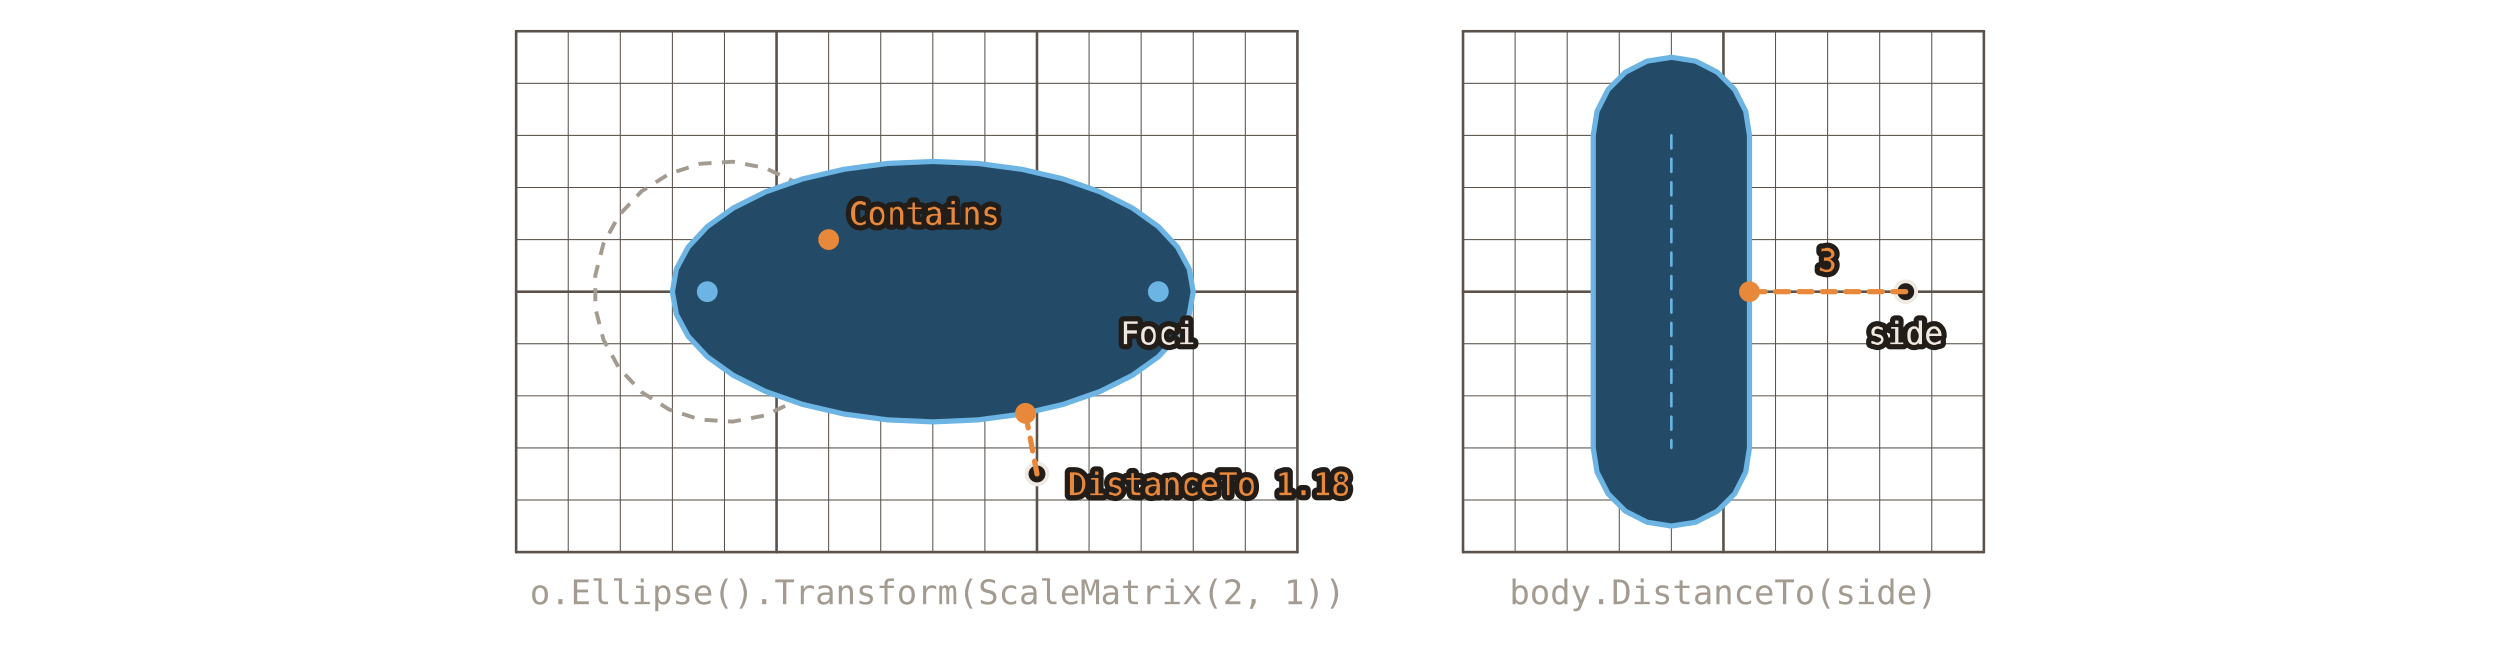
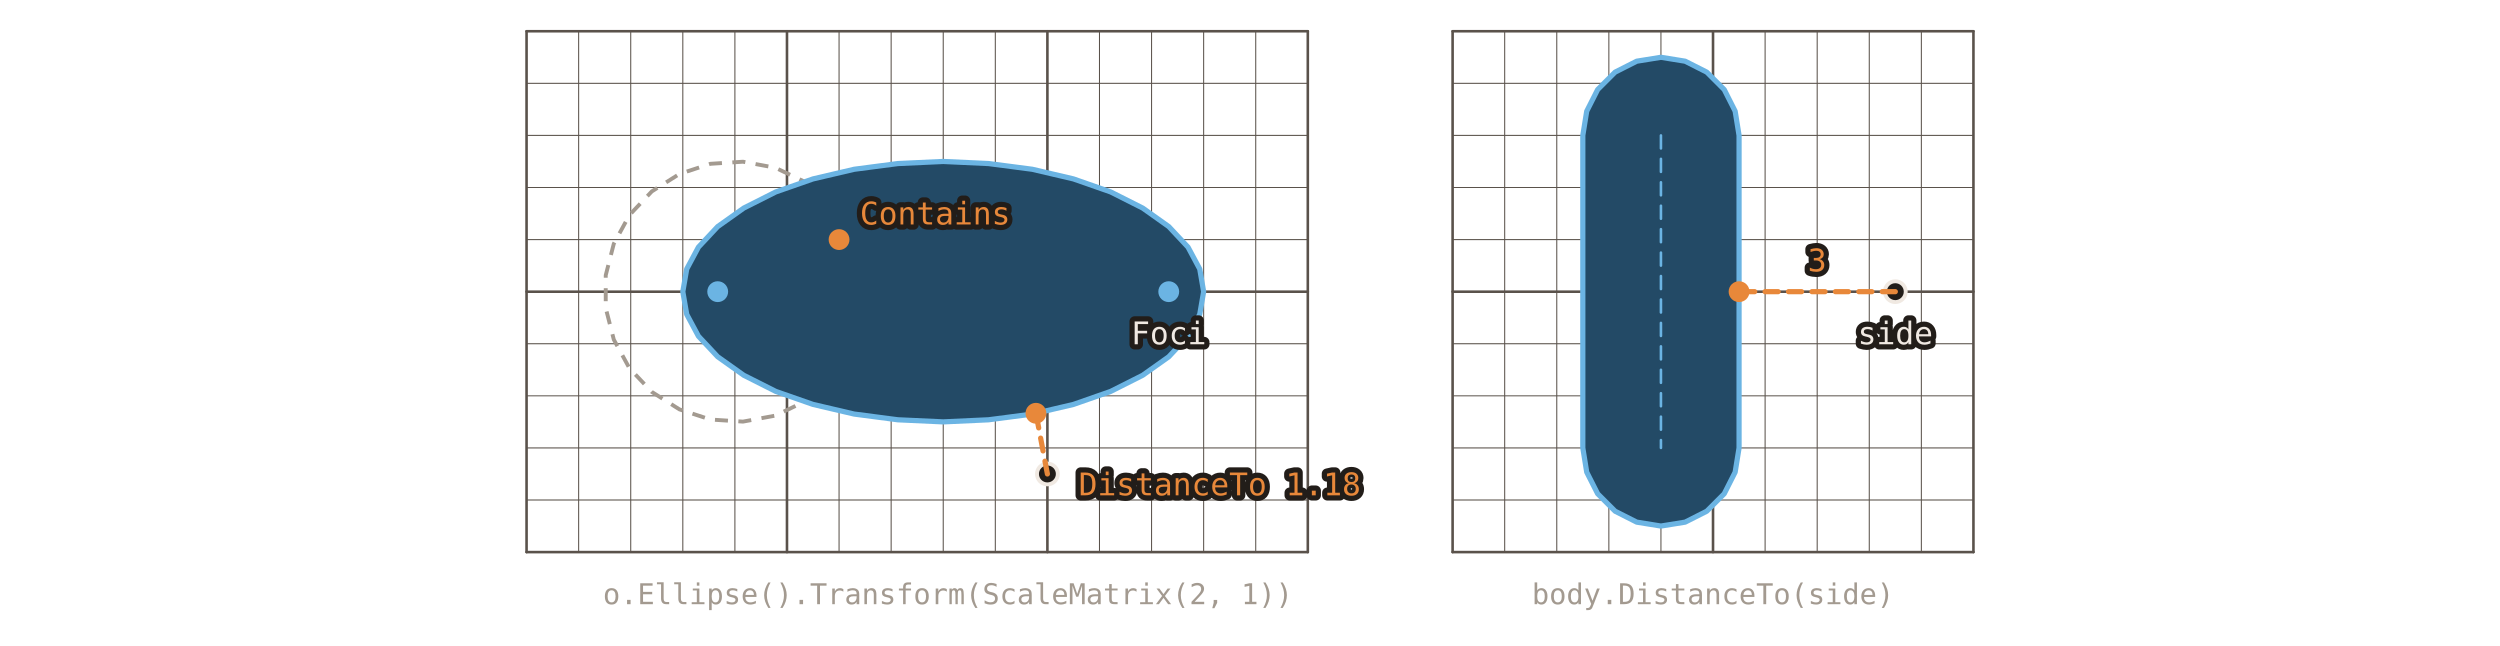
- <svg xmlns="http://www.w3.org/2000/svg" width="960" height="252" viewBox="0 0 960 252" role="img">
-   <g transform="translate(198.2 12.0) scale(20) translate(-0.000 -0.000)">
-     <line x1="0.000" y1="0.000" x2="0.000" y2="10.000" stroke="#5a524b" stroke-width="0.050" stroke-linecap="round" />
-     <line x1="1.000" y1="0.000" x2="1.000" y2="10.000" stroke="#5a524b" stroke-width="0.020" stroke-linecap="round" />
-     <line x1="2.000" y1="0.000" x2="2.000" y2="10.000" stroke="#5a524b" stroke-width="0.020" stroke-linecap="round" />
-     <line x1="3.000" y1="0.000" x2="3.000" y2="10.000" stroke="#5a524b" stroke-width="0.020" stroke-linecap="round" />
-     <line x1="4.000" y1="0.000" x2="4.000" y2="10.000" stroke="#5a524b" stroke-width="0.020" stroke-linecap="round" />
-     <line x1="5.000" y1="0.000" x2="5.000" y2="10.000" stroke="#5a524b" stroke-width="0.050" stroke-linecap="round" />
-     <line x1="6.000" y1="0.000" x2="6.000" y2="10.000" stroke="#5a524b" stroke-width="0.020" stroke-linecap="round" />
-     <line x1="7.000" y1="0.000" x2="7.000" y2="10.000" stroke="#5a524b" stroke-width="0.020" stroke-linecap="round" />
-     <line x1="8.000" y1="0.000" x2="8.000" y2="10.000" stroke="#5a524b" stroke-width="0.020" stroke-linecap="round" />
-     <line x1="9.000" y1="0.000" x2="9.000" y2="10.000" stroke="#5a524b" stroke-width="0.020" stroke-linecap="round" />
-     <line x1="10.000" y1="0.000" x2="10.000" y2="10.000" stroke="#5a524b" stroke-width="0.050" stroke-linecap="round" />
-     <line x1="11.000" y1="0.000" x2="11.000" y2="10.000" stroke="#5a524b" stroke-width="0.020" stroke-linecap="round" />
-     <line x1="12.000" y1="0.000" x2="12.000" y2="10.000" stroke="#5a524b" stroke-width="0.020" stroke-linecap="round" />
-     <line x1="13.000" y1="0.000" x2="13.000" y2="10.000" stroke="#5a524b" stroke-width="0.020" stroke-linecap="round" />
-     <line x1="14.000" y1="0.000" x2="14.000" y2="10.000" stroke="#5a524b" stroke-width="0.020" stroke-linecap="round" />
-     <line x1="15.000" y1="0.000" x2="15.000" y2="10.000" stroke="#5a524b" stroke-width="0.050" stroke-linecap="round" />
-     <line x1="0.000" y1="0.000" x2="15.000" y2="0.000" stroke="#5a524b" stroke-width="0.050" stroke-linecap="round" />
-     <line x1="0.000" y1="1.000" x2="15.000" y2="1.000" stroke="#5a524b" stroke-width="0.020" stroke-linecap="round" />
-     <line x1="0.000" y1="2.000" x2="15.000" y2="2.000" stroke="#5a524b" stroke-width="0.020" stroke-linecap="round" />
-     <line x1="0.000" y1="3.000" x2="15.000" y2="3.000" stroke="#5a524b" stroke-width="0.020" stroke-linecap="round" />
-     <line x1="0.000" y1="4.000" x2="15.000" y2="4.000" stroke="#5a524b" stroke-width="0.020" stroke-linecap="round" />
-     <line x1="0.000" y1="5.000" x2="15.000" y2="5.000" stroke="#5a524b" stroke-width="0.050" stroke-linecap="round" />
-     <line x1="0.000" y1="6.000" x2="15.000" y2="6.000" stroke="#5a524b" stroke-width="0.020" stroke-linecap="round" />
-     <line x1="0.000" y1="7.000" x2="15.000" y2="7.000" stroke="#5a524b" stroke-width="0.020" stroke-linecap="round" />
-     <line x1="0.000" y1="8.000" x2="15.000" y2="8.000" stroke="#5a524b" stroke-width="0.020" stroke-linecap="round" />
-     <line x1="0.000" y1="9.000" x2="15.000" y2="9.000" stroke="#5a524b" stroke-width="0.020" stroke-linecap="round" />
-     <line x1="0.000" y1="10.000" x2="15.000" y2="10.000" stroke="#5a524b" stroke-width="0.050" stroke-linecap="round" />
-     <polygon points="6.500,5.000 6.421,5.622 6.191,6.204 5.822,6.711 5.340,7.111 4.773,7.378 4.157,7.495 3.532,7.456 2.936,7.262 2.406,6.926 1.977,6.469 1.676,5.920 1.520,5.313 1.520,4.687 1.676,4.080 1.977,3.531 2.406,3.074 2.936,2.738 3.532,2.544 4.157,2.505 4.773,2.622 5.340,2.889 5.822,3.289 6.191,3.796 6.421,4.378" fill="none" stroke="#a39a90" stroke-width="0.075" stroke-dasharray="0.250 0.200" stroke-linejoin="round" />
-     <polygon points="13.000,5.000 12.924,5.434 12.698,5.855 12.330,6.250 11.830,6.607 11.214,6.915 10.500,7.165 9.710,7.349 8.868,7.462 8.000,7.500 7.132,7.462 6.290,7.349 5.500,7.165 4.786,6.915 4.170,6.607 3.670,6.250 3.302,5.855 3.076,5.434 3.000,5.000 3.076,4.566 3.302,4.145 3.670,3.750 4.170,3.393 4.786,3.085 5.500,2.835 6.290,2.651 7.132,2.538 8.000,2.500 8.868,2.538 9.710,2.651 10.500,2.835 11.214,3.085 11.830,3.393 12.330,3.750 12.698,4.145 12.924,4.566" fill="#234a66" stroke="#6bb4e3" stroke-width="0.100" stroke-linejoin="round" />
-     <circle cx="3.670" cy="5.000" r="0.200" fill="#6bb4e3" />
-     <circle cx="12.330" cy="5.000" r="0.200" fill="#6bb4e3" />
-     <circle cx="6.000" cy="4.000" r="0.200" fill="#e8883a" />
-     <text x="6.400" y="3.710" font-family="ui-monospace, SFMono-Regular, Menlo, Consolas, monospace" font-size="0.600" text-anchor="start" fill="#e8883a" stroke="#221d19" stroke-width="0.200" stroke-linejoin="round" paint-order="stroke">Contains</text>
-     <circle cx="10.000" cy="8.500" r="0.200" fill="#221d19" stroke="#f0e9e2" stroke-width="0.075" />
-     <line x1="10.000" y1="8.500" x2="9.779" y2="7.336" stroke="#e8883a" stroke-width="0.100" stroke-dasharray="0.250 0.200" stroke-linecap="round" />
-     <circle cx="9.779" cy="7.336" r="0.200" fill="#e8883a" />
-     <text x="10.600" y="8.910" font-family="ui-monospace, SFMono-Regular, Menlo, Consolas, monospace" font-size="0.600" text-anchor="start" fill="#e8883a" stroke="#221d19" stroke-width="0.200" stroke-linejoin="round" paint-order="stroke">DistanceTo 1.18</text>
-     <text x="12.330" y="6.010" font-family="ui-monospace, SFMono-Regular, Menlo, Consolas, monospace" font-size="0.600" text-anchor="middle" fill="#f0e9e2" stroke="#221d19" stroke-width="0.200" stroke-linejoin="round" paint-order="stroke">Foci</text>
+ <svg xmlns="http://www.w3.org/2000/svg" width="960" height="248" viewBox="0 0 960 248" role="img">
+   <g transform="translate(202.2 12.0)">
+     <line x1="0.0" y1="0.0" x2="0.0" y2="200.0" fill="none" stroke="#5a524b" stroke-width="1" stroke-linecap="round" />
+     <line x1="20.0" y1="0.0" x2="20.0" y2="200.0" fill="none" stroke="#5a524b" stroke-width="0.4" stroke-linecap="round" />
+     <line x1="40.0" y1="0.0" x2="40.0" y2="200.0" fill="none" stroke="#5a524b" stroke-width="0.4" stroke-linecap="round" />
+     <line x1="60.0" y1="0.0" x2="60.0" y2="200.0" fill="none" stroke="#5a524b" stroke-width="0.4" stroke-linecap="round" />
+     <line x1="80.0" y1="0.0" x2="80.0" y2="200.0" fill="none" stroke="#5a524b" stroke-width="0.4" stroke-linecap="round" />
+     <line x1="100.0" y1="0.0" x2="100.0" y2="200.0" fill="none" stroke="#5a524b" stroke-width="1" stroke-linecap="round" />
+     <line x1="120.0" y1="0.0" x2="120.0" y2="200.0" fill="none" stroke="#5a524b" stroke-width="0.4" stroke-linecap="round" />
+     <line x1="140.0" y1="0.0" x2="140.0" y2="200.0" fill="none" stroke="#5a524b" stroke-width="0.4" stroke-linecap="round" />
+     <line x1="160.0" y1="0.0" x2="160.0" y2="200.0" fill="none" stroke="#5a524b" stroke-width="0.4" stroke-linecap="round" />
+     <line x1="180.0" y1="0.0" x2="180.0" y2="200.0" fill="none" stroke="#5a524b" stroke-width="0.4" stroke-linecap="round" />
+     <line x1="200.0" y1="0.0" x2="200.0" y2="200.0" fill="none" stroke="#5a524b" stroke-width="1" stroke-linecap="round" />
+     <line x1="220.0" y1="0.0" x2="220.0" y2="200.0" fill="none" stroke="#5a524b" stroke-width="0.4" stroke-linecap="round" />
+     <line x1="240.0" y1="0.0" x2="240.0" y2="200.0" fill="none" stroke="#5a524b" stroke-width="0.4" stroke-linecap="round" />
+     <line x1="260.0" y1="0.0" x2="260.0" y2="200.0" fill="none" stroke="#5a524b" stroke-width="0.4" stroke-linecap="round" />
+     <line x1="280.0" y1="0.0" x2="280.0" y2="200.0" fill="none" stroke="#5a524b" stroke-width="0.4" stroke-linecap="round" />
+     <line x1="300.0" y1="0.0" x2="300.0" y2="200.0" fill="none" stroke="#5a524b" stroke-width="1" stroke-linecap="round" />
+     <line x1="0.0" y1="0.0" x2="300.0" y2="0.0" fill="none" stroke="#5a524b" stroke-width="1" stroke-linecap="round" />
+     <line x1="0.0" y1="20.0" x2="300.0" y2="20.0" fill="none" stroke="#5a524b" stroke-width="0.4" stroke-linecap="round" />
+     <line x1="0.0" y1="40.0" x2="300.0" y2="40.0" fill="none" stroke="#5a524b" stroke-width="0.4" stroke-linecap="round" />
+     <line x1="0.0" y1="60.0" x2="300.0" y2="60.0" fill="none" stroke="#5a524b" stroke-width="0.4" stroke-linecap="round" />
+     <line x1="0.0" y1="80.0" x2="300.0" y2="80.0" fill="none" stroke="#5a524b" stroke-width="0.4" stroke-linecap="round" />
+     <line x1="0.0" y1="100.0" x2="300.0" y2="100.0" fill="none" stroke="#5a524b" stroke-width="1" stroke-linecap="round" />
+     <line x1="0.0" y1="120.0" x2="300.0" y2="120.0" fill="none" stroke="#5a524b" stroke-width="0.4" stroke-linecap="round" />
+     <line x1="0.0" y1="140.0" x2="300.0" y2="140.0" fill="none" stroke="#5a524b" stroke-width="0.4" stroke-linecap="round" />
+     <line x1="0.0" y1="160.0" x2="300.0" y2="160.0" fill="none" stroke="#5a524b" stroke-width="0.4" stroke-linecap="round" />
+     <line x1="0.0" y1="180.0" x2="300.0" y2="180.0" fill="none" stroke="#5a524b" stroke-width="0.4" stroke-linecap="round" />
+     <line x1="0.0" y1="200.0" x2="300.0" y2="200.0" fill="none" stroke="#5a524b" stroke-width="1" stroke-linecap="round" />
+     <polygon points="130.0,100.0 128.4,112.4 123.8,124.1 116.4,134.2 106.8,142.2 95.5,147.6 83.1,149.9 70.6,149.1 58.7,145.2 48.1,138.5 39.5,129.4 33.5,118.4 30.4,106.3 30.4,93.7 33.5,81.6 39.5,70.6 48.1,61.5 58.7,54.8 70.6,50.9 83.1,50.1 95.5,52.4 106.8,57.8 116.4,65.8 123.8,75.9 128.4,87.6" fill="none" stroke="#a39a90" stroke-width="1.5" stroke-dasharray="5 4" stroke-linejoin="round" />
+     <polygon points="260.0,100.0 258.5,108.7 254.0,117.1 246.6,125.0 236.6,132.1 224.3,138.3 210.0,143.3 194.2,147.0 177.4,149.2 160.0,150.0 142.6,149.2 125.8,147.0 110.0,143.3 95.7,138.3 83.4,132.1 73.4,125.0 66.0,117.1 61.5,108.7 60.0,100.0 61.5,91.3 66.0,82.9 73.4,75.0 83.4,67.9 95.7,61.7 110.0,56.7 125.8,53.0 142.6,50.8 160.0,50.0 177.4,50.8 194.2,53.0 210.0,56.7 224.3,61.7 236.6,67.9 246.6,75.0 254.0,82.9 258.5,91.3" fill="#234a66" stroke="#6bb4e3" stroke-width="2" stroke-linejoin="round" />
+     <circle cx="73.4" cy="100.0" r="4" fill="#6bb4e3" stroke="none" />
+     <circle cx="246.6" cy="100.0" r="4" fill="#6bb4e3" stroke="none" />
+     <circle cx="120.0" cy="80.0" r="4" fill="#e8883a" stroke="none" />
+     <text x="128.0" y="74.2" font-family="ui-monospace, SFMono-Regular, Menlo, Consolas, monospace" font-size="12" text-anchor="start" stroke="#221d19" stroke-width="4" stroke-linejoin="round" paint-order="stroke" fill="#e8883a">Contains</text>
+     <circle cx="200.0" cy="170.0" r="4" fill="#221d19" stroke="#f0e9e2" stroke-width="1.5" />
+     <line x1="200.0" y1="170.0" x2="195.6" y2="146.7" fill="none" stroke="#e8883a" stroke-width="2" stroke-dasharray="5 4" stroke-linecap="round" />
+     <circle cx="195.6" cy="146.7" r="4" fill="#e8883a" stroke="none" />
+     <text x="212.0" y="178.2" font-family="ui-monospace, SFMono-Regular, Menlo, Consolas, monospace" font-size="12" text-anchor="start" stroke="#221d19" stroke-width="4" stroke-linejoin="round" paint-order="stroke" fill="#e8883a">DistanceTo 1.18</text>
+     <text x="246.6" y="120.2" font-family="ui-monospace, SFMono-Regular, Menlo, Consolas, monospace" font-size="12" text-anchor="middle" stroke="#221d19" stroke-width="4" stroke-linejoin="round" paint-order="stroke" fill="#f0e9e2">Foci</text>
  </g>
-   <text x="360.0" y="232.0" font-family="ui-monospace, SFMono-Regular, Menlo, Consolas, monospace" font-size="13" text-anchor="middle" fill="#a39a90">o.Ellipse().Transform(ScaleMatrix(2, 1))</text>
-   <g transform="translate(561.8 12.0) scale(20) translate(-0.000 -0.000)">
-     <line x1="0.000" y1="0.000" x2="0.000" y2="10.000" stroke="#5a524b" stroke-width="0.050" stroke-linecap="round" />
-     <line x1="1.000" y1="0.000" x2="1.000" y2="10.000" stroke="#5a524b" stroke-width="0.020" stroke-linecap="round" />
-     <line x1="2.000" y1="0.000" x2="2.000" y2="10.000" stroke="#5a524b" stroke-width="0.020" stroke-linecap="round" />
-     <line x1="3.000" y1="0.000" x2="3.000" y2="10.000" stroke="#5a524b" stroke-width="0.020" stroke-linecap="round" />
-     <line x1="4.000" y1="0.000" x2="4.000" y2="10.000" stroke="#5a524b" stroke-width="0.020" stroke-linecap="round" />
-     <line x1="5.000" y1="0.000" x2="5.000" y2="10.000" stroke="#5a524b" stroke-width="0.050" stroke-linecap="round" />
-     <line x1="6.000" y1="0.000" x2="6.000" y2="10.000" stroke="#5a524b" stroke-width="0.020" stroke-linecap="round" />
-     <line x1="7.000" y1="0.000" x2="7.000" y2="10.000" stroke="#5a524b" stroke-width="0.020" stroke-linecap="round" />
-     <line x1="8.000" y1="0.000" x2="8.000" y2="10.000" stroke="#5a524b" stroke-width="0.020" stroke-linecap="round" />
-     <line x1="9.000" y1="0.000" x2="9.000" y2="10.000" stroke="#5a524b" stroke-width="0.020" stroke-linecap="round" />
-     <line x1="10.000" y1="0.000" x2="10.000" y2="10.000" stroke="#5a524b" stroke-width="0.050" stroke-linecap="round" />
-     <line x1="0.000" y1="0.000" x2="10.000" y2="0.000" stroke="#5a524b" stroke-width="0.050" stroke-linecap="round" />
-     <line x1="0.000" y1="1.000" x2="10.000" y2="1.000" stroke="#5a524b" stroke-width="0.020" stroke-linecap="round" />
-     <line x1="0.000" y1="2.000" x2="10.000" y2="2.000" stroke="#5a524b" stroke-width="0.020" stroke-linecap="round" />
-     <line x1="0.000" y1="3.000" x2="10.000" y2="3.000" stroke="#5a524b" stroke-width="0.020" stroke-linecap="round" />
-     <line x1="0.000" y1="4.000" x2="10.000" y2="4.000" stroke="#5a524b" stroke-width="0.020" stroke-linecap="round" />
-     <line x1="0.000" y1="5.000" x2="10.000" y2="5.000" stroke="#5a524b" stroke-width="0.050" stroke-linecap="round" />
-     <line x1="0.000" y1="6.000" x2="10.000" y2="6.000" stroke="#5a524b" stroke-width="0.020" stroke-linecap="round" />
-     <line x1="0.000" y1="7.000" x2="10.000" y2="7.000" stroke="#5a524b" stroke-width="0.020" stroke-linecap="round" />
-     <line x1="0.000" y1="8.000" x2="10.000" y2="8.000" stroke="#5a524b" stroke-width="0.020" stroke-linecap="round" />
-     <line x1="0.000" y1="9.000" x2="10.000" y2="9.000" stroke="#5a524b" stroke-width="0.020" stroke-linecap="round" />
-     <line x1="0.000" y1="10.000" x2="10.000" y2="10.000" stroke="#5a524b" stroke-width="0.050" stroke-linecap="round" />
-     <polygon points="5.500,8.000 5.427,8.464 5.214,8.882 4.882,9.214 4.464,9.427 4.000,9.500 3.536,9.427 3.118,9.214 2.786,8.882 2.573,8.464 2.500,8.000 2.500,2.000 2.573,1.536 2.786,1.118 3.118,0.786 3.536,0.573 4.000,0.500 4.464,0.573 4.882,0.786 5.214,1.118 5.427,1.536 5.500,2.000" fill="#234a66" stroke="#6bb4e3" stroke-width="0.100" stroke-linejoin="round" />
-     <line x1="4.000" y1="2.000" x2="4.000" y2="8.000" stroke="#6bb4e3" stroke-width="0.050" stroke-dasharray="0.250 0.200" stroke-linecap="round" />
-     <circle cx="8.500" cy="5.000" r="0.200" fill="#221d19" stroke="#f0e9e2" stroke-width="0.075" />
-     <line x1="8.500" y1="5.000" x2="5.500" y2="5.000" stroke="#e8883a" stroke-width="0.100" stroke-dasharray="0.250 0.200" stroke-linecap="round" />
-     <circle cx="5.500" cy="5.000" r="0.200" fill="#e8883a" />
-     <text x="7.000" y="4.610" font-family="ui-monospace, SFMono-Regular, Menlo, Consolas, monospace" font-size="0.600" text-anchor="middle" fill="#e8883a" stroke="#221d19" stroke-width="0.200" stroke-linejoin="round" paint-order="stroke">3</text>
-     <text x="8.500" y="6.010" font-family="ui-monospace, SFMono-Regular, Menlo, Consolas, monospace" font-size="0.600" text-anchor="middle" fill="#f0e9e2" stroke="#221d19" stroke-width="0.200" stroke-linejoin="round" paint-order="stroke">side</text>
+   <text x="364.0" y="232.0" font-family="ui-monospace, SFMono-Regular, Menlo, Consolas, monospace" font-size="11" text-anchor="middle" fill="#a39a90">o.Ellipse().Transform(ScaleMatrix(2, 1))</text>
+   <g transform="translate(557.8 12.0)">
+     <line x1="0.0" y1="0.0" x2="0.0" y2="200.0" fill="none" stroke="#5a524b" stroke-width="1" stroke-linecap="round" />
+     <line x1="20.0" y1="0.0" x2="20.0" y2="200.0" fill="none" stroke="#5a524b" stroke-width="0.4" stroke-linecap="round" />
+     <line x1="40.0" y1="0.0" x2="40.0" y2="200.0" fill="none" stroke="#5a524b" stroke-width="0.4" stroke-linecap="round" />
+     <line x1="60.0" y1="0.0" x2="60.0" y2="200.0" fill="none" stroke="#5a524b" stroke-width="0.4" stroke-linecap="round" />
+     <line x1="80.0" y1="0.0" x2="80.0" y2="200.0" fill="none" stroke="#5a524b" stroke-width="0.4" stroke-linecap="round" />
+     <line x1="100.0" y1="0.0" x2="100.0" y2="200.0" fill="none" stroke="#5a524b" stroke-width="1" stroke-linecap="round" />
+     <line x1="120.0" y1="0.0" x2="120.0" y2="200.0" fill="none" stroke="#5a524b" stroke-width="0.4" stroke-linecap="round" />
+     <line x1="140.0" y1="0.0" x2="140.0" y2="200.0" fill="none" stroke="#5a524b" stroke-width="0.4" stroke-linecap="round" />
+     <line x1="160.0" y1="0.0" x2="160.0" y2="200.0" fill="none" stroke="#5a524b" stroke-width="0.4" stroke-linecap="round" />
+     <line x1="180.0" y1="0.0" x2="180.0" y2="200.0" fill="none" stroke="#5a524b" stroke-width="0.4" stroke-linecap="round" />
+     <line x1="200.0" y1="0.0" x2="200.0" y2="200.0" fill="none" stroke="#5a524b" stroke-width="1" stroke-linecap="round" />
+     <line x1="0.0" y1="0.0" x2="200.0" y2="0.0" fill="none" stroke="#5a524b" stroke-width="1" stroke-linecap="round" />
+     <line x1="0.0" y1="20.0" x2="200.0" y2="20.0" fill="none" stroke="#5a524b" stroke-width="0.4" stroke-linecap="round" />
+     <line x1="0.0" y1="40.0" x2="200.0" y2="40.0" fill="none" stroke="#5a524b" stroke-width="0.4" stroke-linecap="round" />
+     <line x1="0.0" y1="60.0" x2="200.0" y2="60.0" fill="none" stroke="#5a524b" stroke-width="0.4" stroke-linecap="round" />
+     <line x1="0.0" y1="80.0" x2="200.0" y2="80.0" fill="none" stroke="#5a524b" stroke-width="0.4" stroke-linecap="round" />
+     <line x1="0.0" y1="100.0" x2="200.0" y2="100.0" fill="none" stroke="#5a524b" stroke-width="1" stroke-linecap="round" />
+     <line x1="0.0" y1="120.0" x2="200.0" y2="120.0" fill="none" stroke="#5a524b" stroke-width="0.4" stroke-linecap="round" />
+     <line x1="0.0" y1="140.0" x2="200.0" y2="140.0" fill="none" stroke="#5a524b" stroke-width="0.4" stroke-linecap="round" />
+     <line x1="0.0" y1="160.0" x2="200.0" y2="160.0" fill="none" stroke="#5a524b" stroke-width="0.4" stroke-linecap="round" />
+     <line x1="0.0" y1="180.0" x2="200.0" y2="180.0" fill="none" stroke="#5a524b" stroke-width="0.4" stroke-linecap="round" />
+     <line x1="0.0" y1="200.0" x2="200.0" y2="200.0" fill="none" stroke="#5a524b" stroke-width="1" stroke-linecap="round" />
+     <polygon points="110.0,160.0 108.5,169.3 104.3,177.6 97.6,184.3 89.3,188.5 80.0,190.0 70.7,188.5 62.4,184.3 55.7,177.6 51.5,169.3 50.0,160.0 50.0,40.0 51.5,30.7 55.7,22.4 62.4,15.7 70.7,11.5 80.0,10.0 89.3,11.5 97.6,15.7 104.3,22.4 108.5,30.7 110.0,40.0" fill="#234a66" stroke="#6bb4e3" stroke-width="2" stroke-linejoin="round" />
+     <line x1="80.0" y1="40.0" x2="80.0" y2="160.0" fill="none" stroke="#6bb4e3" stroke-width="1" stroke-dasharray="5 4" stroke-linecap="round" />
+     <circle cx="170.0" cy="100.0" r="4" fill="#221d19" stroke="#f0e9e2" stroke-width="1.5" />
+     <line x1="170.0" y1="100.0" x2="110.0" y2="100.0" fill="none" stroke="#e8883a" stroke-width="2" stroke-dasharray="5 4" stroke-linecap="round" />
+     <circle cx="110.0" cy="100.0" r="4" fill="#e8883a" stroke="none" />
+     <text x="140.0" y="92.2" font-family="ui-monospace, SFMono-Regular, Menlo, Consolas, monospace" font-size="12" text-anchor="middle" stroke="#221d19" stroke-width="4" stroke-linejoin="round" paint-order="stroke" fill="#e8883a">3</text>
+     <text x="170.0" y="120.2" font-family="ui-monospace, SFMono-Regular, Menlo, Consolas, monospace" font-size="12" text-anchor="middle" stroke="#221d19" stroke-width="4" stroke-linejoin="round" paint-order="stroke" fill="#f0e9e2">side</text>
  </g>
-   <text x="661.8" y="232.0" font-family="ui-monospace, SFMono-Regular, Menlo, Consolas, monospace" font-size="13" text-anchor="middle" fill="#a39a90">body.DistanceTo(side)</text>
+   <text x="657.8" y="232.0" font-family="ui-monospace, SFMono-Regular, Menlo, Consolas, monospace" font-size="11" text-anchor="middle" fill="#a39a90">body.DistanceTo(side)</text>
</svg>
